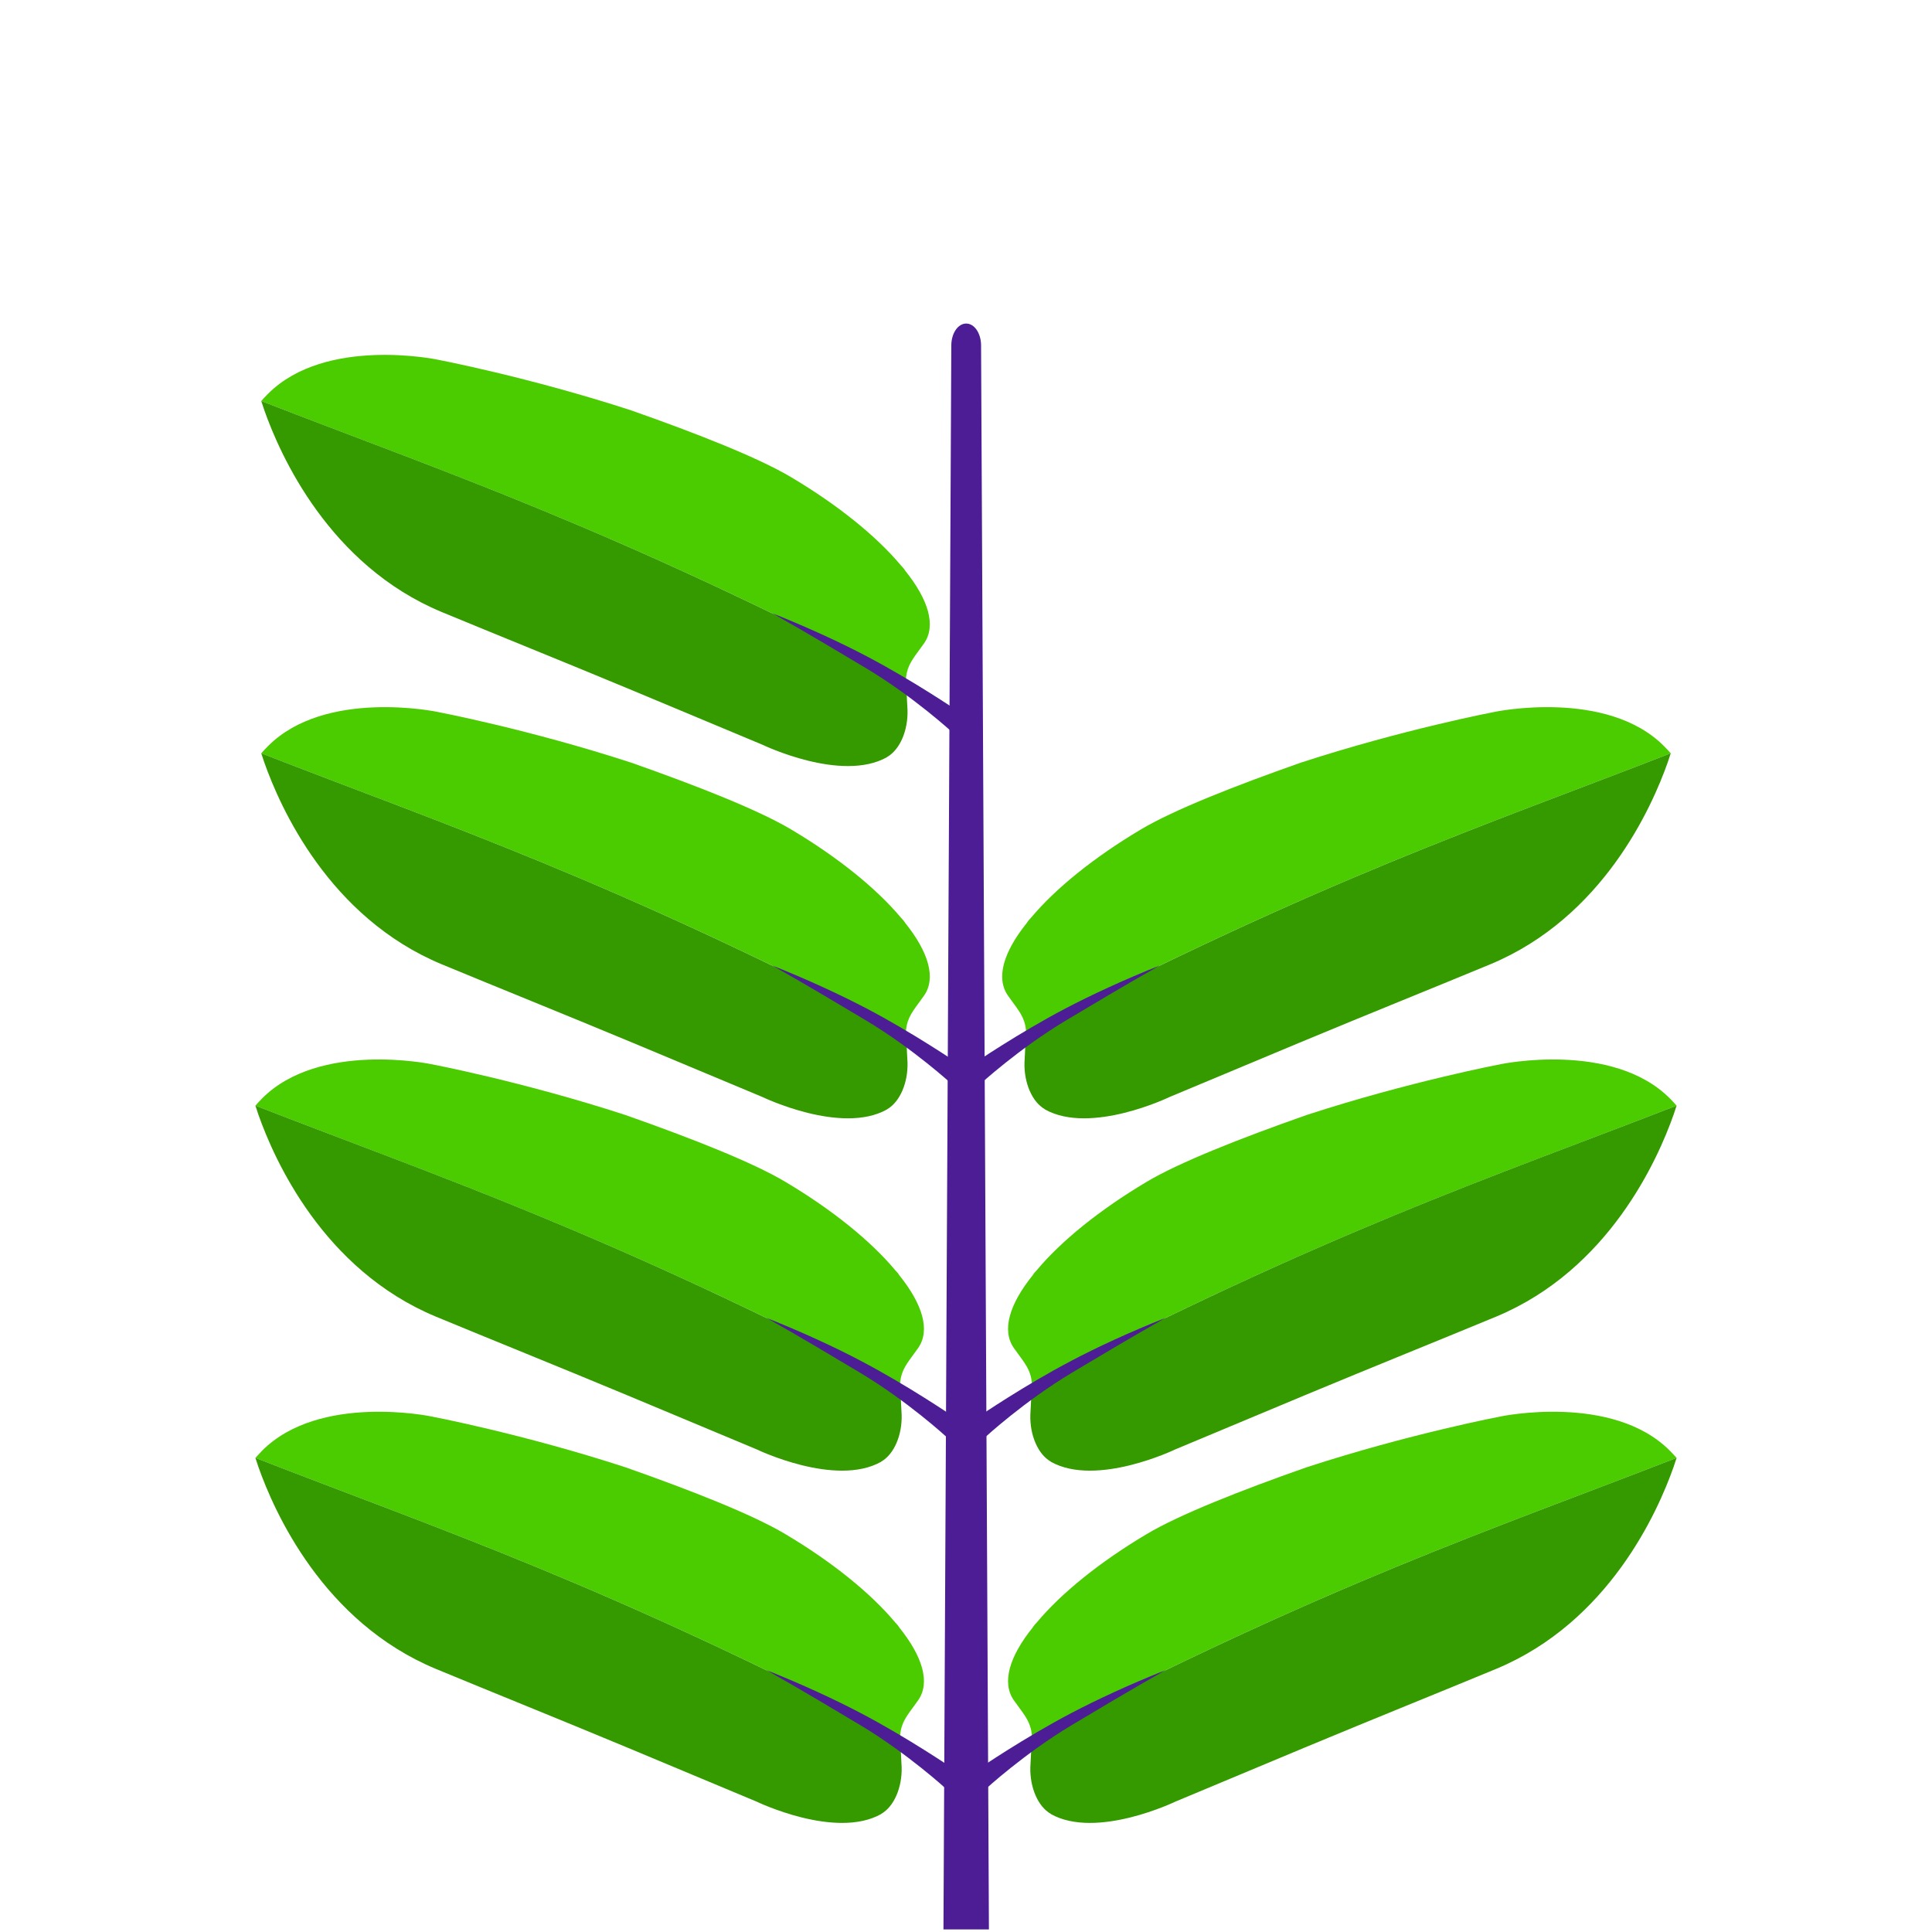
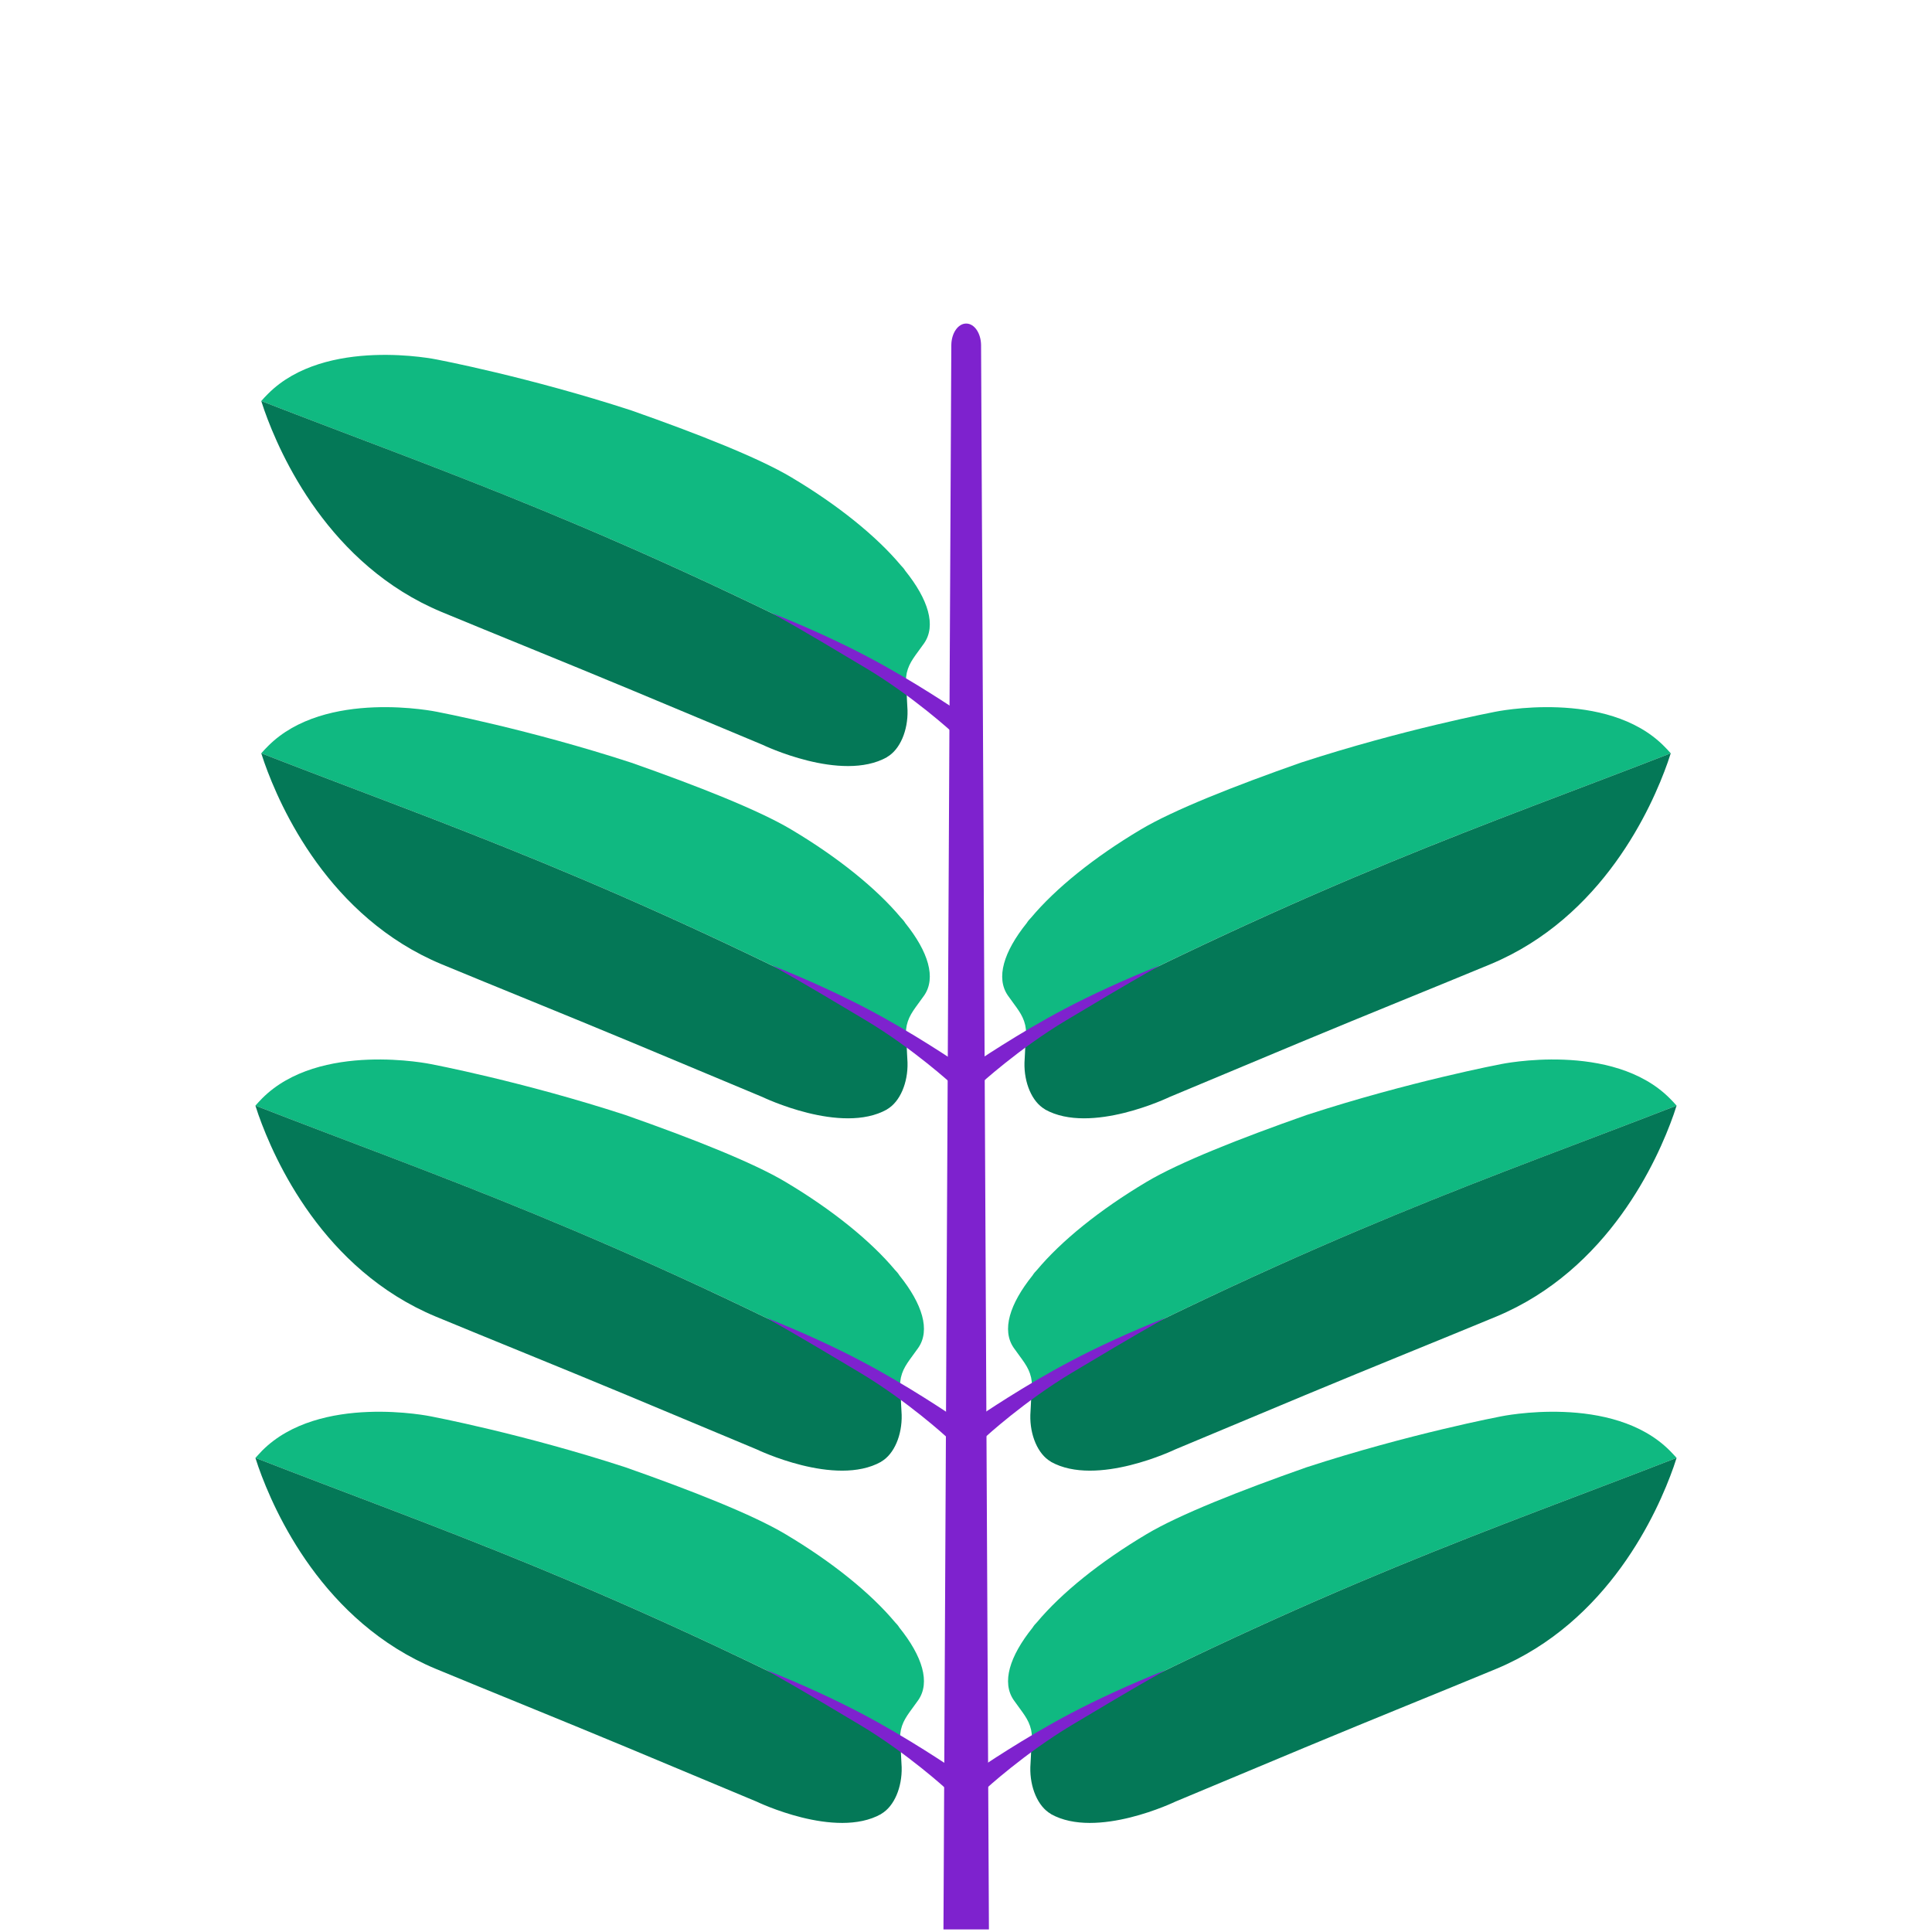
<svg xmlns="http://www.w3.org/2000/svg" version="1.1" id="Layer_1" x="0px" y="0px" viewBox="0 0 3000 3000" style="enable-background:new 0 0 3000 3000;" xml:space="preserve">
  <style type="text/css">
- 	.st0{fill:#4C1D95;}
- 	.st1{fill:#4BCC00;}
- 	.st2{fill:#359900;}
+ 	.st0{fill:#7e22ce;}
+ 	.st1{fill:#10b981;}
+ 	.st2{fill:#047857;}
</style>
  <g>
    <path class="st0" d="M1535.6,2996H1465l12.2-2460.1c0.2-18.6,10.4-33.5,23.1-33.5s22.9,14.9,23.1,33.5L1535.6,2996z" />
    <g>
      <path class="st1" d="M2594.3,1169.7c-287.1,111.8-541.1,195-1000.8,433.9c-0.4-4.2-0.8-8.1-1.5-11.6c-3.9-17.3-13.9-27.4-27-46.2    c-18.9-27.4-6.6-67.8,29.3-112.5c1.9-3.1,4.2-5.8,6.9-8.5c37.4-44.7,97.1-93.3,170.3-136.8c50.5-30.1,144.9-67.4,248.2-103.7    c159.5-52,301.7-79,301.7-79s173.4-36.2,262.4,53.2C2587.4,1162,2590.9,1165.9,2594.3,1169.7z" />
      <path class="st2" d="M2594.3,1169.7c-1.2,3.9-2.7,8.5-4.6,13.9c-24.7,70.1-100.6,240.9-275.5,313.7    c-81.7,33.9-190.8,77.8-296.4,121.8c-115.6,48.2-201.9,84.4-201.9,84.4s-122.2,59-193.1,19.3c0-0.4-0.4-0.4-0.4-0.4    c-20-11.6-32.4-41.2-31.6-72.4c0.4-8.9,1.2-20.4,1.5-30.1c0.8-7.7,1.2-13.9,1.2-16.2C2053.3,1364.7,2307.2,1281.5,2594.3,1169.7z" />
      <path class="st0" d="M1654.3,1566c-72.8,38.2-141.4,85-141.4,85l7.9,33.5c0,0,60.6-55.8,134.5-100c37.9-22.5,88.2-53,145.8-85.4    C1744.7,1521.6,1694.4,1545,1654.3,1566z" />
    </g>
    <g>
      <path class="st1" d="M2603.4,1716.8c-287.1,111.8-541.1,195-1000.8,433.9c-0.4-4.2-0.8-8.1-1.5-11.6c-3.9-17.3-13.9-27.4-27-46.2    c-18.9-27.4-6.6-67.8,29.3-112.5c1.9-3.1,4.2-5.8,6.9-8.5c37.4-44.7,97.1-93.3,170.3-136.8c50.5-30.1,144.9-67.4,248.2-103.7    c159.5-52,301.7-79,301.7-79s173.4-36.2,262.4,53.2C2596.4,1709,2599.9,1712.9,2603.4,1716.8z" />
      <path class="st2" d="M2603.4,1716.8c-1.2,3.9-2.7,8.5-4.6,13.9c-24.7,70.1-100.6,240.9-275.5,313.7    c-81.7,33.9-190.8,77.8-296.4,121.8c-115.6,48.2-201.9,84.4-201.9,84.4s-122.2,59-193.1,19.3c0-0.4-0.4-0.4-0.4-0.4    c-20-11.6-32.4-41.2-31.6-72.4c0.4-8.9,1.2-20.4,1.5-30.1c0.8-7.7,1.2-13.9,1.2-16.2C2062.3,1911.8,2316.3,1828.5,2603.4,1716.8z" />
      <path class="st0" d="M1663.4,2113.1c-72.8,38.2-141.4,85-141.4,85l7.9,33.5c0,0,60.6-55.8,134.5-100c37.9-22.5,88.2-53,145.8-85.4    C1753.7,2068.7,1703.4,2092,1663.4,2113.1z" />
    </g>
    <g>
      <path class="st1" d="M2603.4,2263.8c-287.1,111.8-541.1,195-1000.8,433.9c-0.4-4.2-0.8-8.1-1.5-11.6c-3.9-17.3-13.9-27.4-27-46.2    c-18.9-27.4-6.6-67.8,29.3-112.5c1.9-3.1,4.2-5.8,6.9-8.5c37.4-44.7,97.1-93.3,170.3-136.8c50.5-30.1,144.9-67.4,248.2-103.7    c159.5-52,301.7-79,301.7-79s173.4-36.2,262.4,53.2C2596.4,2256.1,2599.9,2259.9,2603.4,2263.8z" />
      <path class="st2" d="M2603.4,2263.8c-1.2,3.9-2.7,8.5-4.6,13.9c-24.7,70.1-100.6,240.9-275.5,313.7    c-81.7,33.9-190.8,77.8-296.4,121.8c-115.6,48.2-201.9,84.4-201.9,84.4s-122.2,59-193.1,19.3c0-0.4-0.4-0.4-0.4-0.4    c-20-11.6-32.4-41.2-31.6-72.4c0.4-8.9,1.2-20.4,1.5-30.1c0.8-7.7,1.2-13.9,1.2-16.2C2062.3,2458.8,2316.3,2375.6,2603.4,2263.8z" />
      <path class="st0" d="M1663.4,2660.1c-72.8,38.2-141.4,85-141.4,85l7.9,33.5c0,0,60.6-55.8,134.5-100c37.9-22.5,88.2-53,145.8-85.4    C1753.7,2615.7,1703.4,2639.1,1663.4,2660.1z" />
    </g>
    <g>
      <path class="st1" d="M405.7,622.7c287.1,111.8,541.1,195,1000.8,433.9c0.4-4.2,0.8-8.1,1.5-11.6c3.9-17.3,13.9-27.4,27-46.2    c18.9-27.4,6.6-67.8-29.3-112.5c-1.9-3.1-4.2-5.8-6.9-8.5c-37.4-44.7-97.1-93.3-170.3-136.8c-50.5-30.1-144.9-67.4-248.2-103.7    c-159.5-52-301.7-79-301.7-79s-173.4-36.2-262.4,53.2C412.6,615,409.1,618.8,405.7,622.7z" />
      <path class="st2" d="M405.7,622.7c1.2,3.9,2.7,8.5,4.6,13.9c24.7,70.1,100.6,240.9,275.5,313.7c81.7,33.9,190.8,77.8,296.4,121.8    c115.6,48.2,201.9,84.4,201.9,84.4s122.2,59,193.1,19.3c0-0.4,0.4-0.4,0.4-0.4c20-11.6,32.4-41.2,31.6-72.4    c-0.4-8.9-1.2-20.4-1.5-30.1c-0.8-7.7-1.2-13.9-1.2-16.2C946.7,817.7,692.8,734.4,405.7,622.7z" />
      <path class="st0" d="M1345.7,1019c72.8,38.2,141.4,85,141.4,85l-7.9,33.5c0,0-60.6-55.8-134.5-100c-37.9-22.5-88.2-53-145.8-85.4    C1255.3,974.6,1305.6,997.9,1345.7,1019z" />
    </g>
    <g>
      <path class="st1" d="M405.7,1169.7c287.1,111.8,541.1,195,1000.8,433.9c0.4-4.2,0.8-8.1,1.5-11.6c3.9-17.3,13.9-27.4,27-46.2    c18.9-27.4,6.6-67.8-29.3-112.5c-1.9-3.1-4.2-5.8-6.9-8.5c-37.4-44.7-97.1-93.3-170.3-136.8c-50.5-30.1-144.9-67.4-248.2-103.7    c-159.5-52-301.7-79-301.7-79s-173.4-36.2-262.4,53.2C412.6,1162,409.1,1165.9,405.7,1169.7z" />
      <path class="st2" d="M405.7,1169.7c1.2,3.9,2.7,8.5,4.6,13.9c24.7,70.1,100.6,240.9,275.5,313.7c81.7,33.9,190.8,77.8,296.4,121.8    c115.6,48.2,201.9,84.4,201.9,84.4s122.2,59,193.1,19.3c0-0.4,0.4-0.4,0.4-0.4c20-11.6,32.4-41.2,31.6-72.4    c-0.4-8.9-1.2-20.4-1.5-30.1c-0.8-7.7-1.2-13.9-1.2-16.2C946.7,1364.7,692.8,1281.5,405.7,1169.7z" />
      <path class="st0" d="M1345.7,1566c72.8,38.2,141.4,85,141.4,85l-7.9,33.5c0,0-60.6-55.8-134.5-100c-37.9-22.5-88.2-53-145.8-85.4    C1255.3,1521.6,1305.6,1545,1345.7,1566z" />
    </g>
    <g>
      <path class="st1" d="M396.6,1716.8c287.1,111.8,541.1,195,1000.8,433.9c0.4-4.2,0.8-8.1,1.5-11.6c3.9-17.3,13.9-27.4,27-46.2    c18.9-27.4,6.6-67.8-29.3-112.5c-1.9-3.1-4.2-5.8-6.9-8.5c-37.4-44.7-97.1-93.3-170.3-136.8c-50.5-30.1-144.9-67.4-248.2-103.7    c-159.5-52-301.7-79-301.7-79S496,1616.2,407,1705.6C403.6,1709,400.1,1712.9,396.6,1716.8z" />
      <path class="st2" d="M396.6,1716.8c1.2,3.9,2.7,8.5,4.6,13.9c24.7,70.1,100.6,240.9,275.5,313.7c81.7,33.9,190.8,77.8,296.4,121.8    c115.6,48.2,201.9,84.4,201.9,84.4s122.2,59,193.1,19.3c0-0.4,0.4-0.4,0.4-0.4c20-11.6,32.4-41.2,31.6-72.4    c-0.4-8.9-1.2-20.4-1.5-30.1c-0.8-7.7-1.2-13.9-1.2-16.2C937.7,1911.8,683.7,1828.5,396.6,1716.8z" />
      <path class="st0" d="M1336.6,2113.1c72.8,38.2,141.4,85,141.4,85l-7.9,33.5c0,0-60.6-55.8-134.5-100    c-37.9-22.5-88.2-53-145.8-85.4C1246.3,2068.7,1296.6,2092,1336.6,2113.1z" />
    </g>
    <g>
      <path class="st1" d="M396.6,2263.8c287.1,111.8,541.1,195,1000.8,433.9c0.4-4.2,0.8-8.1,1.5-11.6c3.9-17.3,13.9-27.4,27-46.2    c18.9-27.4,6.6-67.8-29.3-112.5c-1.9-3.1-4.2-5.8-6.9-8.5c-37.4-44.7-97.1-93.3-170.3-136.8c-50.5-30.1-144.9-67.4-248.2-103.7    c-159.5-52-301.7-79-301.7-79S496,2163.2,407,2252.6C403.6,2256.1,400.1,2259.9,396.6,2263.8z" />
      <path class="st2" d="M396.6,2263.8c1.2,3.9,2.7,8.5,4.6,13.9c24.7,70.1,100.6,240.9,275.5,313.7c81.7,33.9,190.8,77.8,296.4,121.8    c115.6,48.2,201.9,84.4,201.9,84.4s122.2,59,193.1,19.3c0-0.4,0.4-0.4,0.4-0.4c20-11.6,32.4-41.2,31.6-72.4    c-0.4-8.9-1.2-20.4-1.5-30.1c-0.8-7.7-1.2-13.9-1.2-16.2C937.7,2458.8,683.7,2375.6,396.6,2263.8z" />
      <path class="st0" d="M1336.6,2660.1c72.8,38.2,141.4,85,141.4,85l-7.9,33.5c0,0-60.6-55.8-134.5-100    c-37.9-22.5-88.2-53-145.8-85.4C1246.3,2615.7,1296.6,2639.1,1336.6,2660.1z" />
    </g>
  </g>
</svg>
